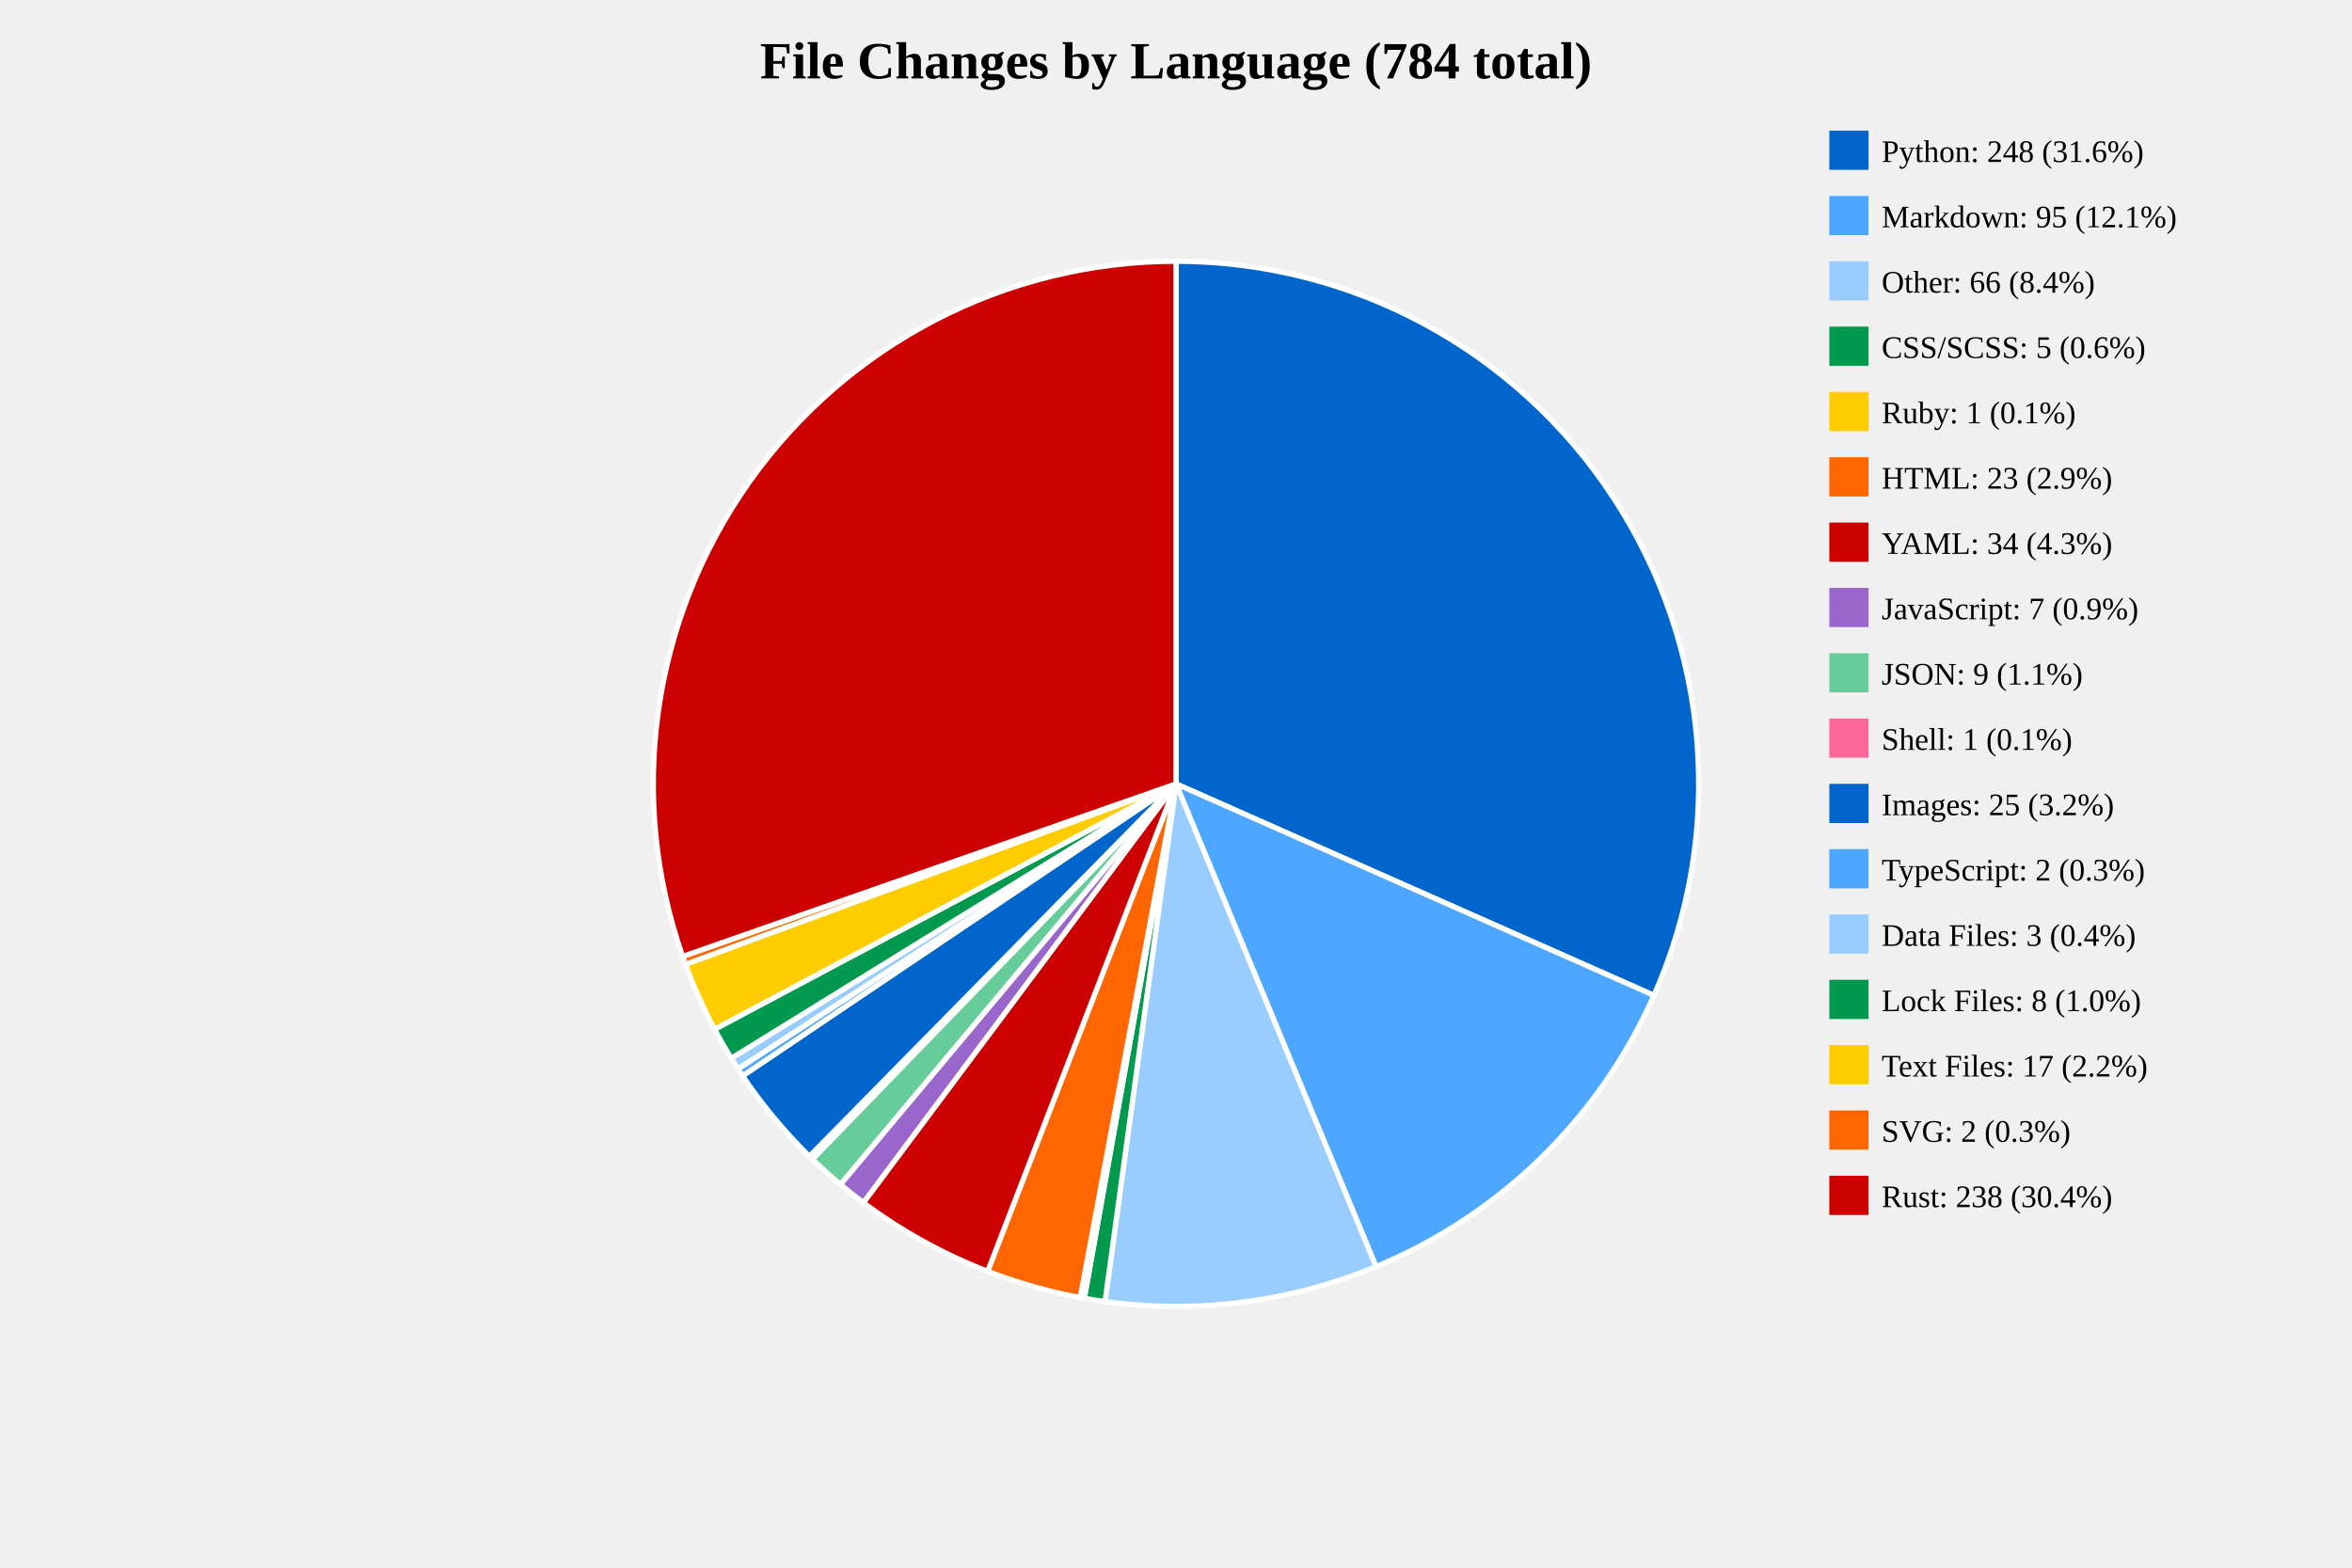
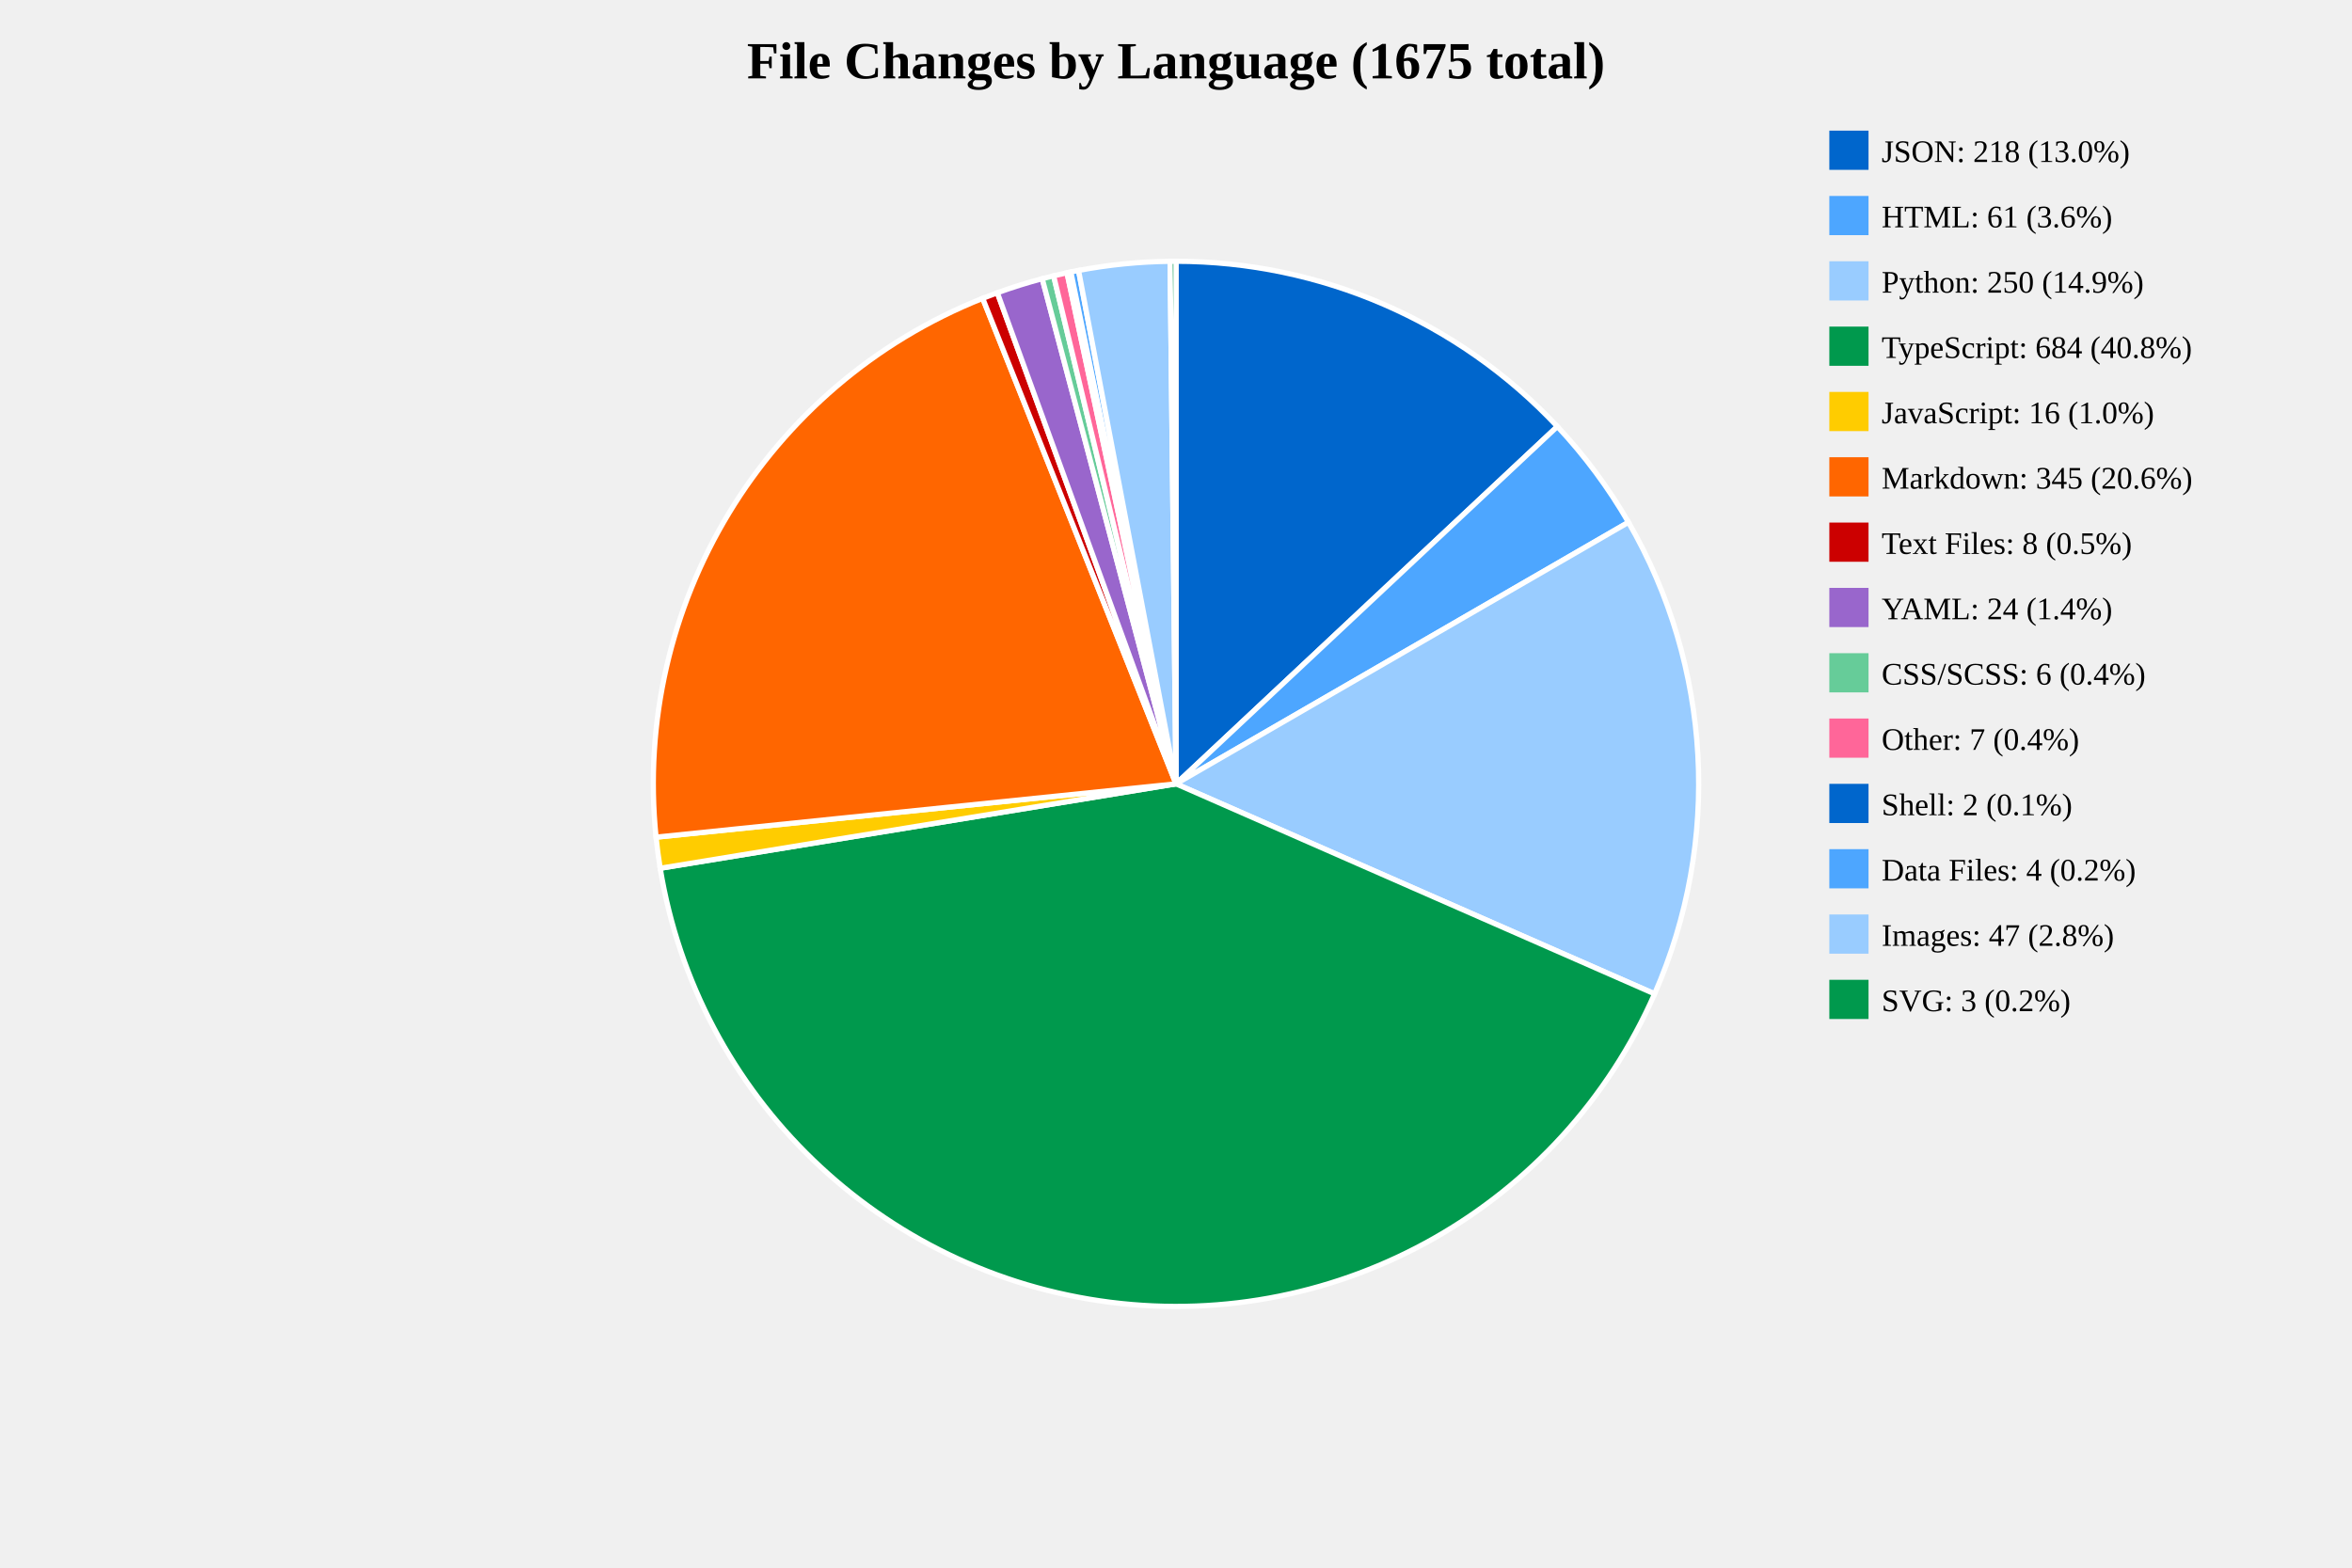
<svg xmlns="http://www.w3.org/2000/svg" width="900" height="600">
-   <text x="450.0" y="30" text-anchor="middle" font-size="20" font-weight="bold">File Changes by Language (784 total)</text>
-   <path d="M 450.0,300.0 L 450.0,100.0 A 200.0,200.0 0 0,1 632.883,380.957 Z" fill="#0066cc" stroke="white" stroke-width="2" />
+   <text x="450.0" y="30" text-anchor="middle" font-size="20" font-weight="bold">File Changes by Language (1675 total)</text>
+   <path d="M 450.0,300.0 L 450.0,100.0 A 200.0,200.0 0 0,1 595.922,163.227 Z" fill="#0066cc" stroke="white" stroke-width="2" />
  <rect x="700" y="50" width="15" height="15" fill="#0066cc" />
-   <text x="720" y="62" font-size="12">Python: 248 (31.6%)</text>
-   <path d="M 450.0,300.0 L 632.883,380.957 A 200.0,200.0 0 0,1 526.537,484.776 Z" fill="#4da6ff" stroke="white" stroke-width="2" />
+   <text x="720" y="62" font-size="12">JSON: 218 (13.0%)</text>
+   <path d="M 450.0,300.0 L 595.922,163.227 A 200.0,200.0 0 0,1 623.143,199.892 Z" fill="#4da6ff" stroke="white" stroke-width="2" />
  <rect x="700" y="75" width="15" height="15" fill="#4da6ff" />
-   <text x="720" y="87" font-size="12">Markdown: 95 (12.1%)</text>
-   <path d="M 450.0,300.0 L 526.537,484.776 A 200.0,200.0 0 0,1 422.836,498.147 Z" fill="#99ccff" stroke="white" stroke-width="2" />
+   <text x="720" y="87" font-size="12">HTML: 61 (3.6%)</text>
+   <path d="M 450.0,300.0 L 623.143,199.892 A 200.0,200.0 0 0,1 633.139,380.375 Z" fill="#99ccff" stroke="white" stroke-width="2" />
  <rect x="700" y="100" width="15" height="15" fill="#99ccff" />
-   <text x="720" y="112" font-size="12">Other: 66 (8.4%)</text>
-   <path d="M 450.0,300.0 L 422.836,498.147 A 200.0,200.0 0 0,1 414.92,496.899 Z" fill="#00994d" stroke="white" stroke-width="2" />
+   <text x="720" y="112" font-size="12">Python: 250 (14.9%)</text>
+   <path d="M 450.0,300.0 L 633.139,380.375 A 200.0,200.0 0 0,1 252.626,332.305 Z" fill="#00994d" stroke="white" stroke-width="2" />
  <rect x="700" y="125" width="15" height="15" fill="#00994d" />
-   <text x="720" y="137" font-size="12">CSS/SCSS: 5 (0.6%)</text>
-   <path d="M 450.0,300.0 L 414.92,496.899 A 200.0,200.0 0 0,1 413.343,496.612 Z" fill="#ffcc00" stroke="white" stroke-width="2" />
+   <text x="720" y="137" font-size="12">TypeScript: 684 (40.8%)</text>
+   <path d="M 450.0,300.0 L 252.626,332.305 A 200.0,200.0 0 0,1 251.044,320.408 Z" fill="#ffcc00" stroke="white" stroke-width="2" />
  <rect x="700" y="150" width="15" height="15" fill="#ffcc00" />
-   <text x="720" y="162" font-size="12">Ruby: 1 (0.1%)</text>
-   <path d="M 450.0,300.0 L 413.343,496.612 A 200.0,200.0 0 0,1 377.928,486.562 Z" fill="#ff6600" stroke="white" stroke-width="2" />
+   <text x="720" y="162" font-size="12">JavaScript: 16 (1.0%)</text>
+   <path d="M 450.0,300.0 L 251.044,320.408 A 200.0,200.0 0 0,1 376.026,114.183 Z" fill="#ff6600" stroke="white" stroke-width="2" />
  <rect x="700" y="175" width="15" height="15" fill="#ff6600" />
-   <text x="720" y="187" font-size="12">HTML: 23 (2.9%)</text>
-   <path d="M 450.0,300.0 L 377.928,486.562 A 200.0,200.0 0 0,1 330.378,460.283 Z" fill="#cc0000" stroke="white" stroke-width="2" />
+   <text x="720" y="187" font-size="12">Markdown: 345 (20.6%)</text>
+   <path d="M 450.0,300.0 L 376.026,114.183 A 200.0,200.0 0 0,1 381.635,112.047 Z" fill="#cc0000" stroke="white" stroke-width="2" />
  <rect x="700" y="200" width="15" height="15" fill="#cc0000" />
-   <text x="720" y="212" font-size="12">YAML: 34 (4.3%)</text>
-   <path d="M 450.0,300.0 L 330.378,460.283 A 200.0,200.0 0 0,1 321.579,453.323 Z" fill="#9966cc" stroke="white" stroke-width="2" />
+   <text x="720" y="212" font-size="12">Text Files: 8 (0.5%)</text>
+   <path d="M 450.0,300.0 L 381.635,112.047 A 200.0,200.0 0 0,1 398.81,106.662 Z" fill="#9966cc" stroke="white" stroke-width="2" />
  <rect x="700" y="225" width="15" height="15" fill="#9966cc" />
-   <text x="720" y="237" font-size="12">JavaScript: 7 (0.9%)</text>
-   <path d="M 450.0,300.0 L 321.579,453.323 A 200.0,200.0 0 0,1 310.863,443.67 Z" fill="#66cc99" stroke="white" stroke-width="2" />
+   <text x="720" y="237" font-size="12">YAML: 24 (1.4%)</text>
+   <path d="M 450.0,300.0 L 398.81,106.662 A 200.0,200.0 0 0,1 403.174,105.559 Z" fill="#66cc99" stroke="white" stroke-width="2" />
  <rect x="700" y="250" width="15" height="15" fill="#66cc99" />
-   <text x="720" y="262" font-size="12">JSON: 9 (1.1%)</text>
-   <path d="M 450.0,300.0 L 310.863,443.67 A 200.0,200.0 0 0,1 309.717,442.55 Z" fill="#ff6699" stroke="white" stroke-width="2" />
+   <text x="720" y="262" font-size="12">CSS/SCSS: 6 (0.4%)</text>
+   <path d="M 450.0,300.0 L 403.174,105.559 A 200.0,200.0 0 0,1 408.295,104.397 Z" fill="#ff6699" stroke="white" stroke-width="2" />
  <rect x="700" y="275" width="15" height="15" fill="#ff6699" />
-   <text x="720" y="287" font-size="12">Shell: 1 (0.1%)</text>
-   <path d="M 450.0,300.0 L 309.717,442.55 A 200.0,200.0 0 0,1 284.153,411.78 Z" fill="#0066cc" stroke="white" stroke-width="2" />
+   <text x="720" y="287" font-size="12">Other: 7 (0.4%)</text>
+   <path d="M 450.0,300.0 L 408.295,104.397 A 200.0,200.0 0 0,1 409.764,104.089 Z" fill="#0066cc" stroke="white" stroke-width="2" />
  <rect x="700" y="300" width="15" height="15" fill="#0066cc" />
-   <text x="720" y="312" font-size="12">Images: 25 (3.2%)</text>
-   <path d="M 450.0,300.0 L 284.153,411.78 A 200.0,200.0 0 0,1 282.382,409.107 Z" fill="#4da6ff" stroke="white" stroke-width="2" />
+   <text x="720" y="312" font-size="12">Shell: 2 (0.1%)</text>
+   <path d="M 450.0,300.0 L 409.764,104.089 A 200.0,200.0 0 0,1 412.708,103.507 Z" fill="#4da6ff" stroke="white" stroke-width="2" />
  <rect x="700" y="325" width="15" height="15" fill="#4da6ff" />
-   <text x="720" y="337" font-size="12">TypeScript: 2 (0.3%)</text>
-   <path d="M 450.0,300.0 L 282.382,409.107 A 200.0,200.0 0 0,1 279.808,405.046 Z" fill="#99ccff" stroke="white" stroke-width="2" />
+   <text x="720" y="337" font-size="12">Data Files: 4 (0.2%)</text>
+   <path d="M 450.0,300.0 L 412.708,103.507 A 200.0,200.0 0 0,1 447.749,100.013 Z" fill="#99ccff" stroke="white" stroke-width="2" />
  <rect x="700" y="350" width="15" height="15" fill="#99ccff" />
-   <text x="720" y="362" font-size="12">Data Files: 3 (0.4%)</text>
-   <path d="M 450.0,300.0 L 279.808,405.046 A 200.0,200.0 0 0,1 273.427,393.926 Z" fill="#00994d" stroke="white" stroke-width="2" />
+   <text x="720" y="362" font-size="12">Images: 47 (2.8%)</text>
+   <path d="M 450.0,300.0 L 447.749,100.013 A 200.0,200.0 0 0,1 450,100.0 Z" fill="#00994d" stroke="white" stroke-width="2" />
  <rect x="700" y="375" width="15" height="15" fill="#00994d" />
-   <text x="720" y="387" font-size="12">Lock Files: 8 (1.0%)</text>
-   <path d="M 450.0,300.0 L 273.427,393.926 A 200.0,200.0 0 0,1 262.306,369.073 Z" fill="#ffcc00" stroke="white" stroke-width="2" />
-   <rect x="700" y="400" width="15" height="15" fill="#ffcc00" />
-   <text x="720" y="412" font-size="12">Text Files: 17 (2.2%)</text>
-   <path d="M 450.0,300.0 L 262.306,369.073 A 200.0,200.0 0 0,1 261.223,366.056 Z" fill="#ff6600" stroke="white" stroke-width="2" />
-   <rect x="700" y="425" width="15" height="15" fill="#ff6600" />
-   <text x="720" y="437" font-size="12">SVG: 2 (0.3%)</text>
-   <path d="M 450.0,300.0 L 261.223,366.056 A 200.0,200.0 0 0,1 450,100.0 Z" fill="#cc0000" stroke="white" stroke-width="2" />
-   <rect x="700" y="450" width="15" height="15" fill="#cc0000" />
-   <text x="720" y="462" font-size="12">Rust: 238 (30.4%)</text>
+   <text x="720" y="387" font-size="12">SVG: 3 (0.2%)</text>
</svg>
